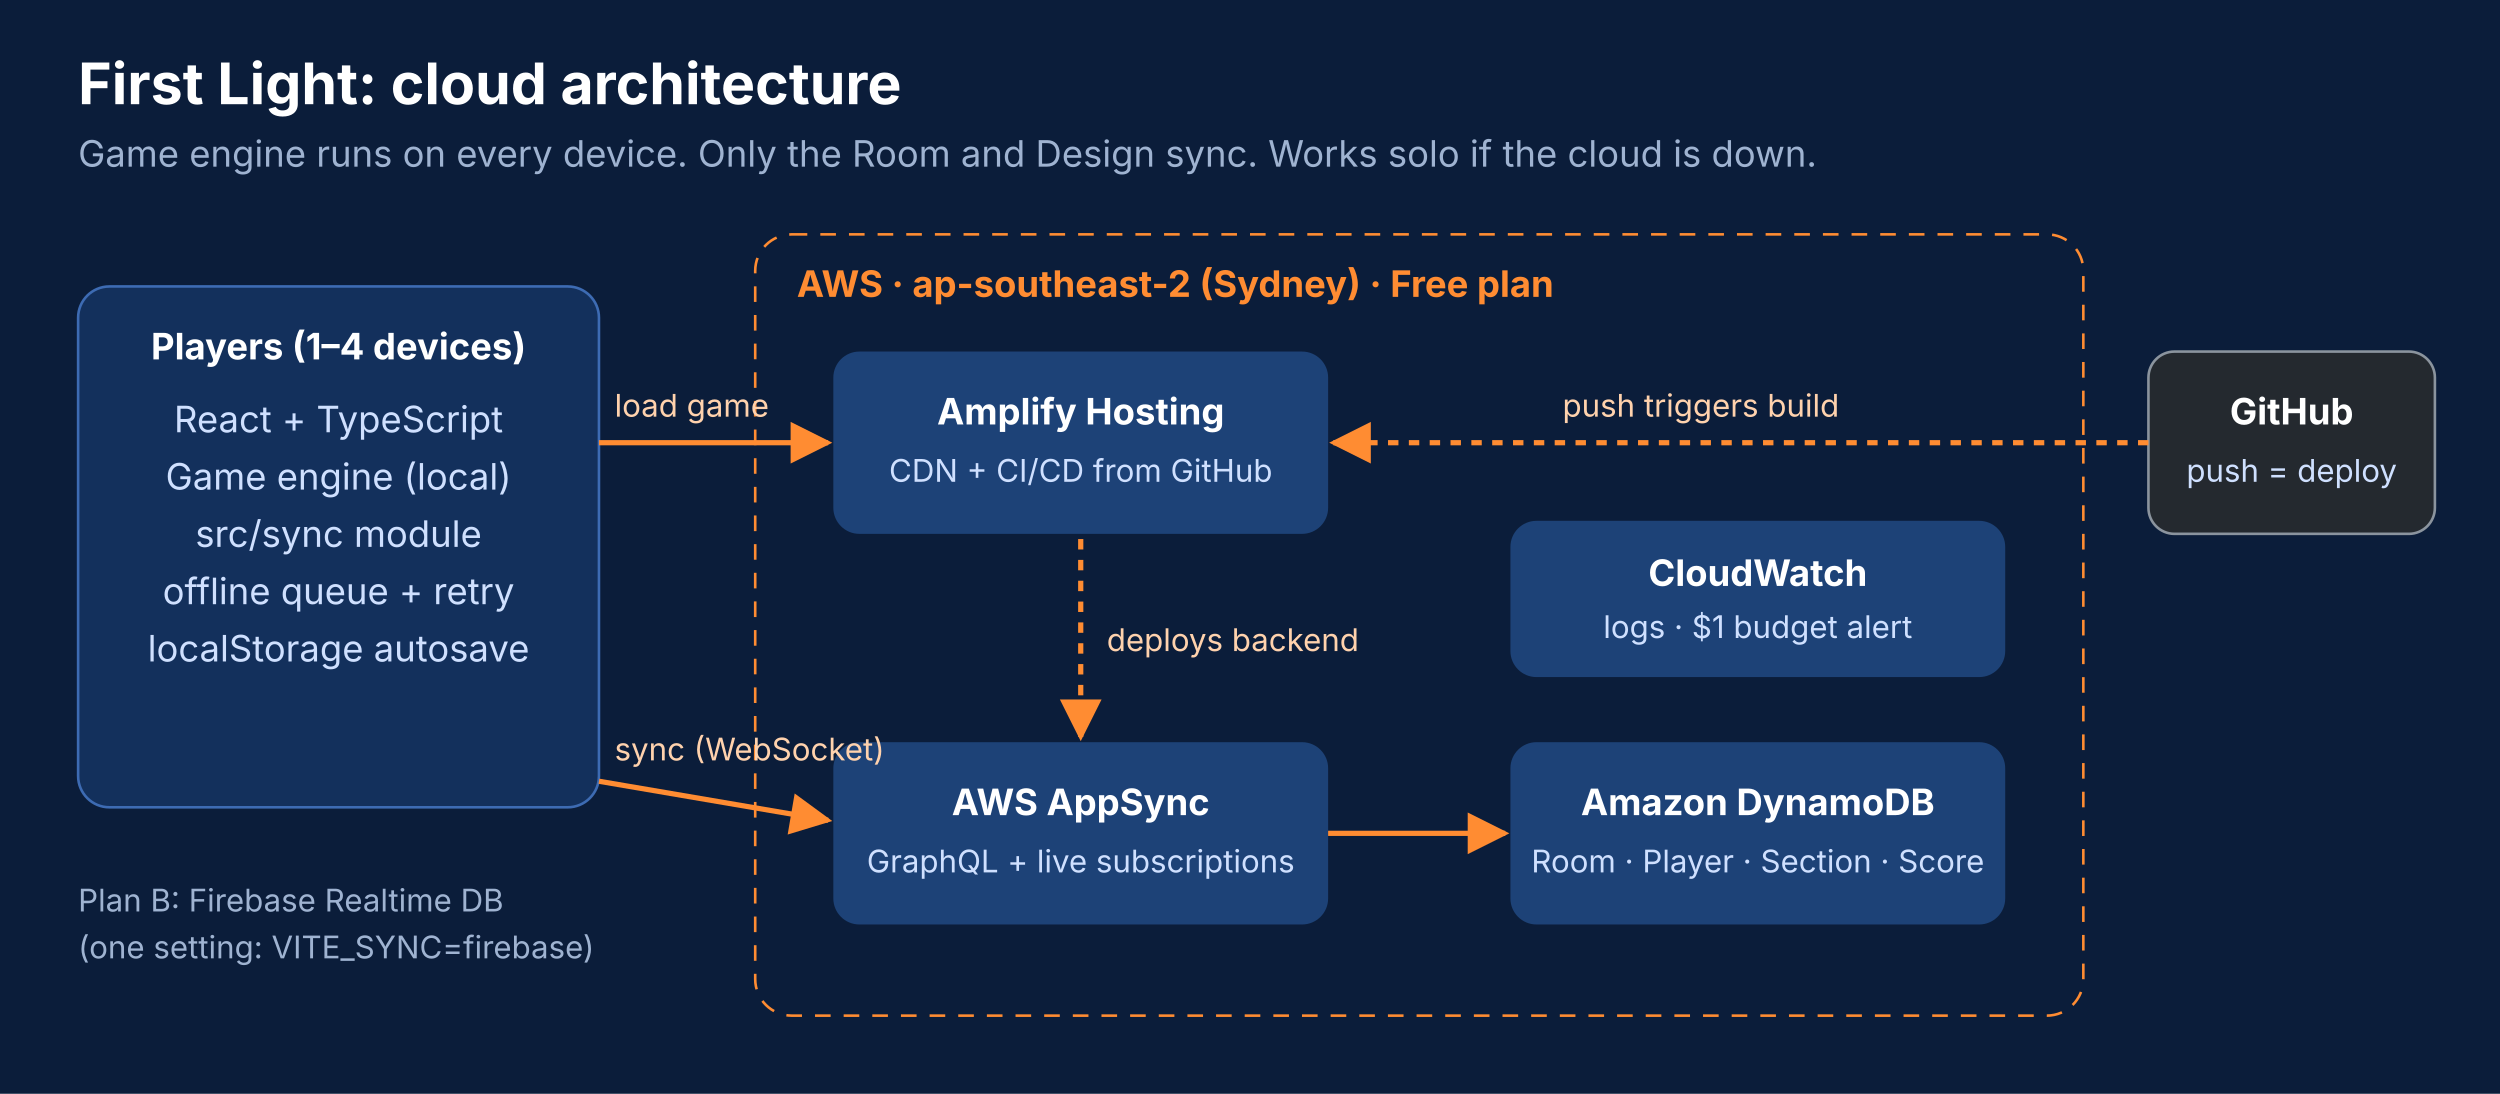
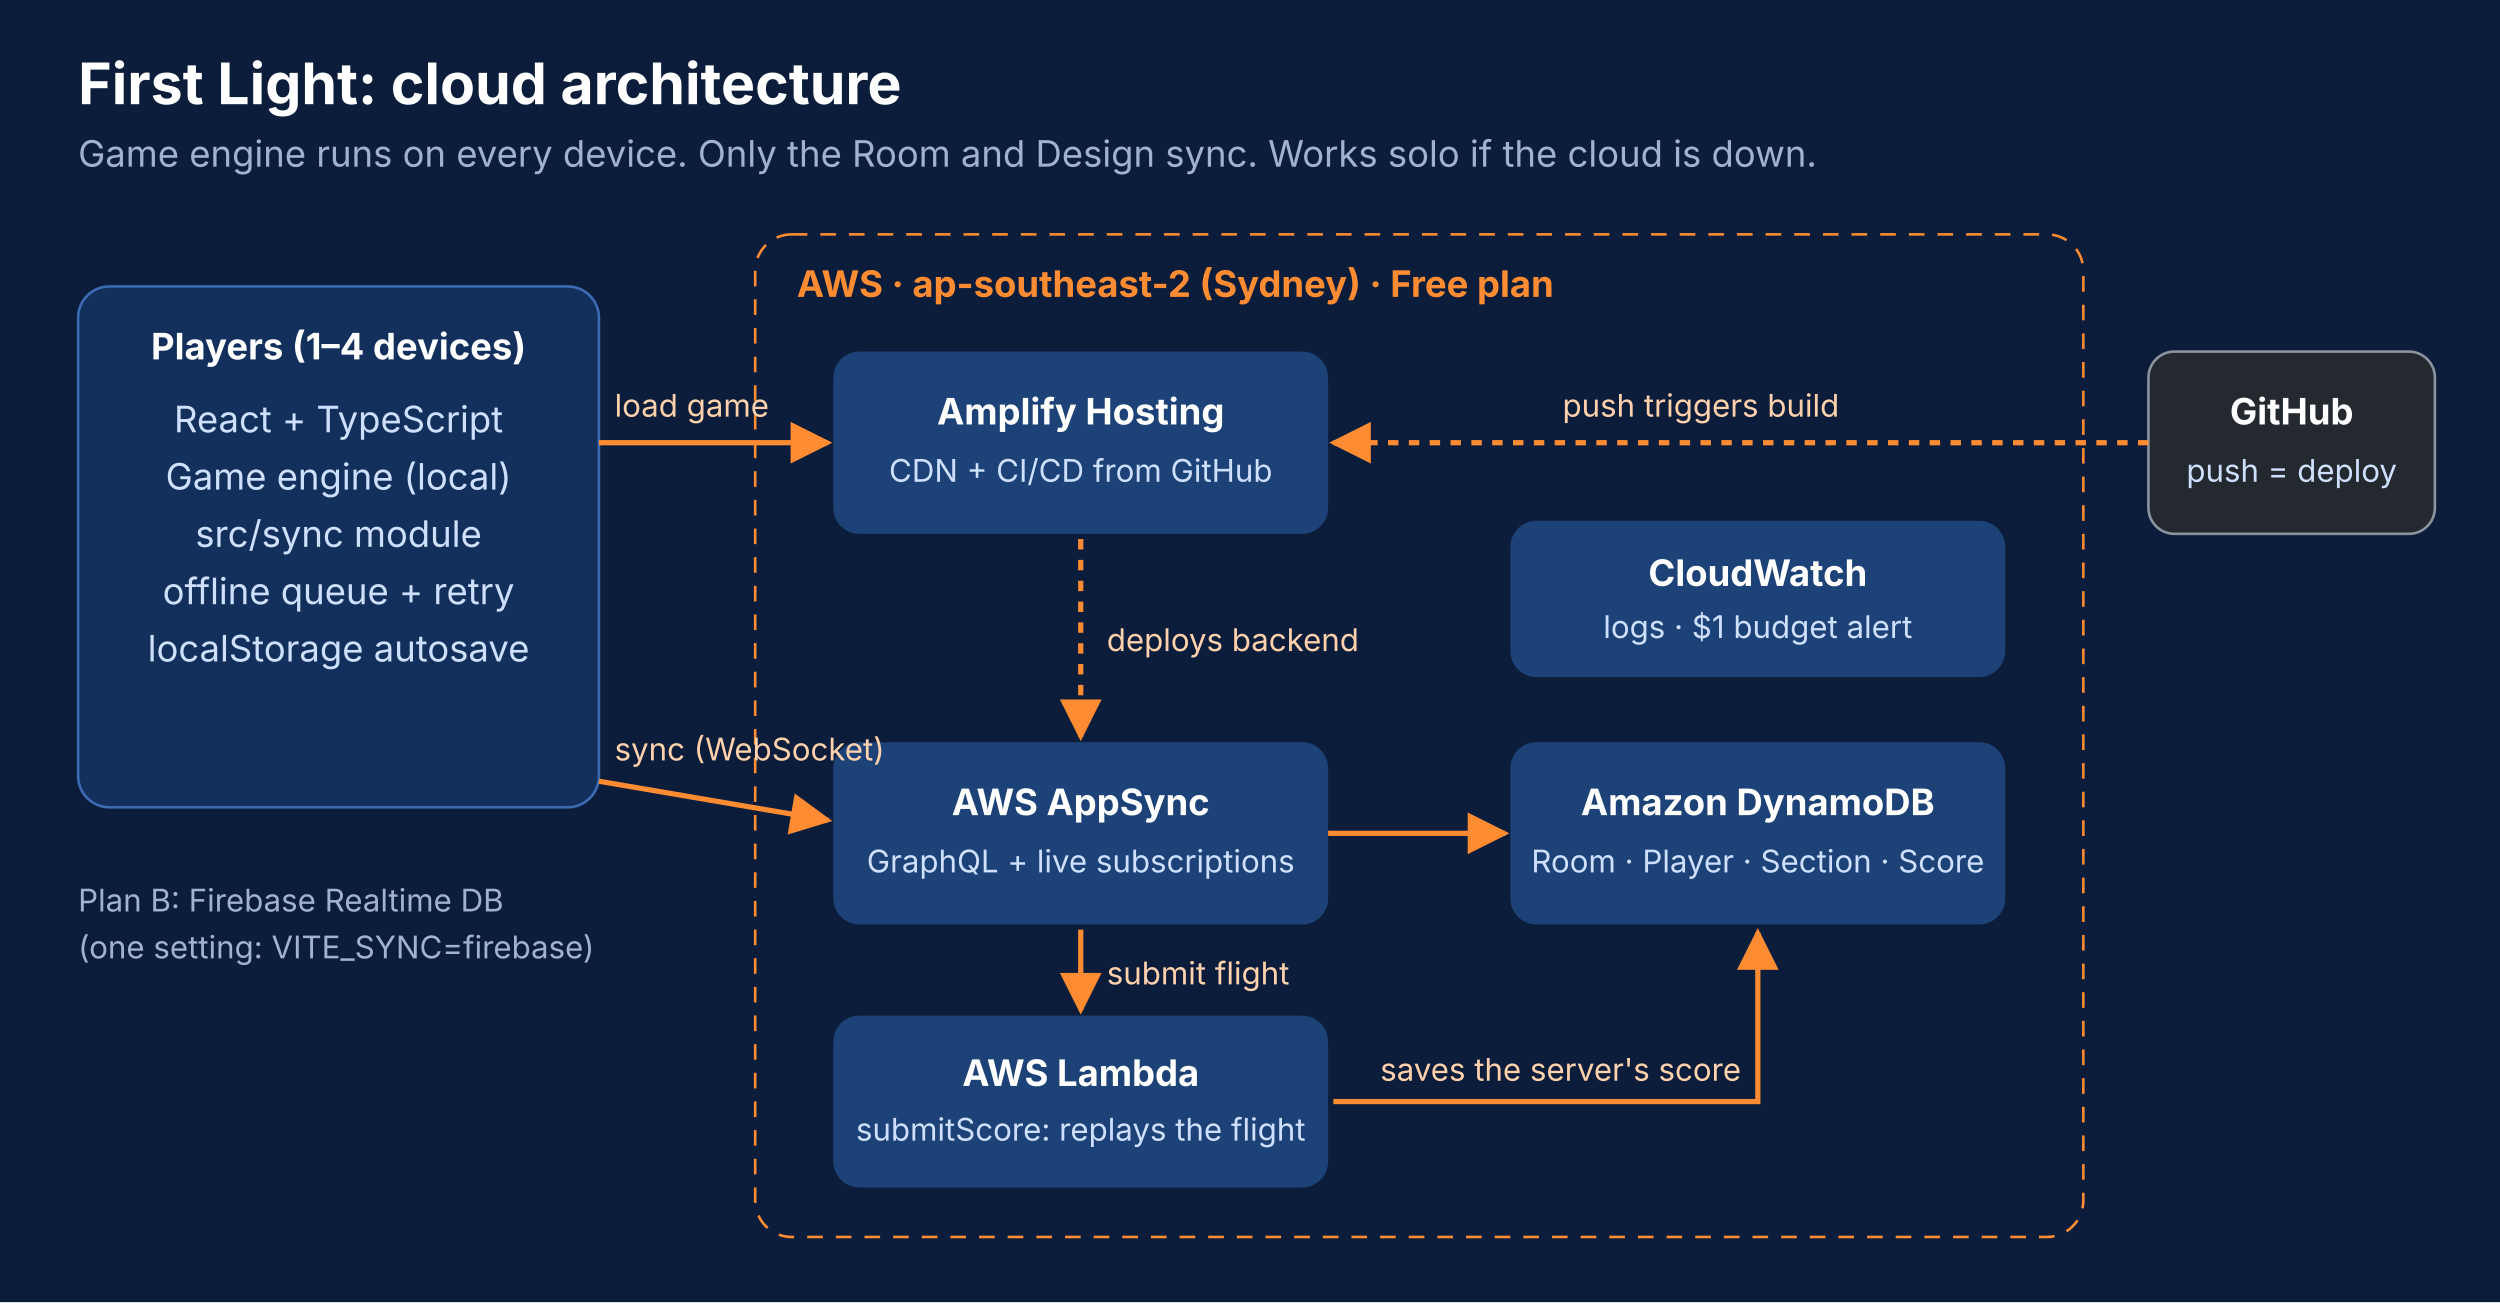
- <svg xmlns="http://www.w3.org/2000/svg" viewBox="0 0 960 420" font-family="Inter, Segoe UI, Arial, sans-serif" font-size="14">
-   <rect width="960" height="420" fill="#0b1d3a" />
+ <svg xmlns="http://www.w3.org/2000/svg" viewBox="0 0 960 500" font-family="Inter, Segoe UI, Arial, sans-serif" font-size="14">
+   <rect width="960" height="500" fill="#0b1d3a" />
  <defs>
    <marker id="a" viewBox="0 0 10 10" refX="9" refY="5" markerWidth="8" markerHeight="8" orient="auto">
      <path d="M0,0 L10,5 L0,10 z" fill="#ff8c32" />
    </marker>
  </defs>
  <text x="30" y="40" fill="#fff" font-size="22" font-weight="700">First Light: cloud architecture</text>
  <text x="30" y="64" fill="#9fb3d1">Game engine runs on every device. Only the Room and Design sync. Works solo if the cloud is down.</text>
  <g fill="#fff">
    <rect x="30" y="110" width="200" height="200" rx="12" fill="#13305c" stroke="#3d6bb3" />
    <text x="130" y="138" text-anchor="middle" font-weight="700">Players (1–4 devices)</text>
    <text x="130" y="166" text-anchor="middle" fill="#cfe0ff">React + TypeScript</text>
    <text x="130" y="188" text-anchor="middle" fill="#cfe0ff">Game engine (local)</text>
    <text x="130" y="210" text-anchor="middle" fill="#cfe0ff">src/sync module</text>
    <text x="130" y="232" text-anchor="middle" fill="#cfe0ff">offline queue + retry</text>
    <text x="130" y="254" text-anchor="middle" fill="#cfe0ff">localStorage autosave</text>
  </g>
-   <rect x="290" y="90" width="510" height="300" rx="14" fill="none" stroke="#ff8c32" stroke-dasharray="6 5" />
+   <rect x="290" y="90" width="510" height="385" rx="14" fill="none" stroke="#ff8c32" stroke-dasharray="6 5" />
  <text x="306" y="114" fill="#ff8c32" font-weight="700">AWS · ap-southeast-2 (Sydney) · Free plan</text>
  <g fill="#fff">
    <rect x="320" y="135" width="190" height="70" rx="10" fill="#1d4277" />
    <text x="415" y="163" text-anchor="middle" font-weight="700">Amplify Hosting</text>
    <text x="415" y="185" text-anchor="middle" fill="#cfe0ff" font-size="12">CDN + CI/CD from GitHub</text>
    <rect x="320" y="285" width="190" height="70" rx="10" fill="#1d4277" />
    <text x="415" y="313" text-anchor="middle" font-weight="700">AWS AppSync</text>
    <text x="415" y="335" text-anchor="middle" fill="#cfe0ff" font-size="12">GraphQL + live subscriptions</text>
    <rect x="580" y="285" width="190" height="70" rx="10" fill="#1d4277" />
    <text x="675" y="313" text-anchor="middle" font-weight="700">Amazon DynamoDB</text>
    <text x="675" y="335" text-anchor="middle" fill="#cfe0ff" font-size="12">Room · Player · Section · Score</text>
    <rect x="580" y="200" width="190" height="60" rx="10" fill="#1d4277" />
    <text x="675" y="225" text-anchor="middle" font-weight="700">CloudWatch</text>
    <text x="675" y="245" text-anchor="middle" fill="#cfe0ff" font-size="12">logs · $1 budget alert</text>
+     <rect x="320" y="390" width="190" height="66" rx="10" fill="#1d4277" />
+     <text x="415" y="417" text-anchor="middle" font-weight="700">AWS Lambda</text>
+     <text x="415" y="438" text-anchor="middle" fill="#cfe0ff" font-size="12">submitScore: replays the flight</text>
    <rect x="825" y="135" width="110" height="70" rx="10" fill="#24292f" stroke="#8b949e" />
    <text x="880" y="163" text-anchor="middle" font-weight="700">GitHub</text>
    <text x="880" y="185" text-anchor="middle" fill="#cfe0ff" font-size="12">push = deploy</text>
  </g>
  <g stroke="#ff8c32" stroke-width="2" fill="none" marker-end="url(#a)">
    <path d="M230,170 L318,170" />
    <path d="M230,300 L318,315" />
    <path d="M510,320 L578,320" />
    <path d="M825,170 L512,170" stroke-dasharray="4 4" />
    <path d="M415,207 L415,283" stroke-dasharray="4 4" />
+     <path d="M415,357 L415,388" />
+     <path d="M512,423 L675,423 L675,358" />
  </g>
  <text x="236" y="160" fill="#ffd2ad" font-size="12">load game</text>
  <text x="236" y="292" fill="#ffd2ad" font-size="12">sync (WebSocket)</text>
  <text x="600" y="160" fill="#ffd2ad" font-size="12">push triggers build</text>
  <text x="425" y="250" fill="#ffd2ad" font-size="12">deploys backend</text>
+   <text x="425" y="378" fill="#ffd2ad" font-size="12">submit flight</text>
+   <text x="530" y="415" fill="#ffd2ad" font-size="12">saves the server's score</text>
  <text x="30" y="350" fill="#9fb3d1" font-size="12">Plan B: Firebase Realtime DB</text>
  <text x="30" y="368" fill="#9fb3d1" font-size="12">(one setting: VITE_SYNC=firebase)</text>
</svg>
